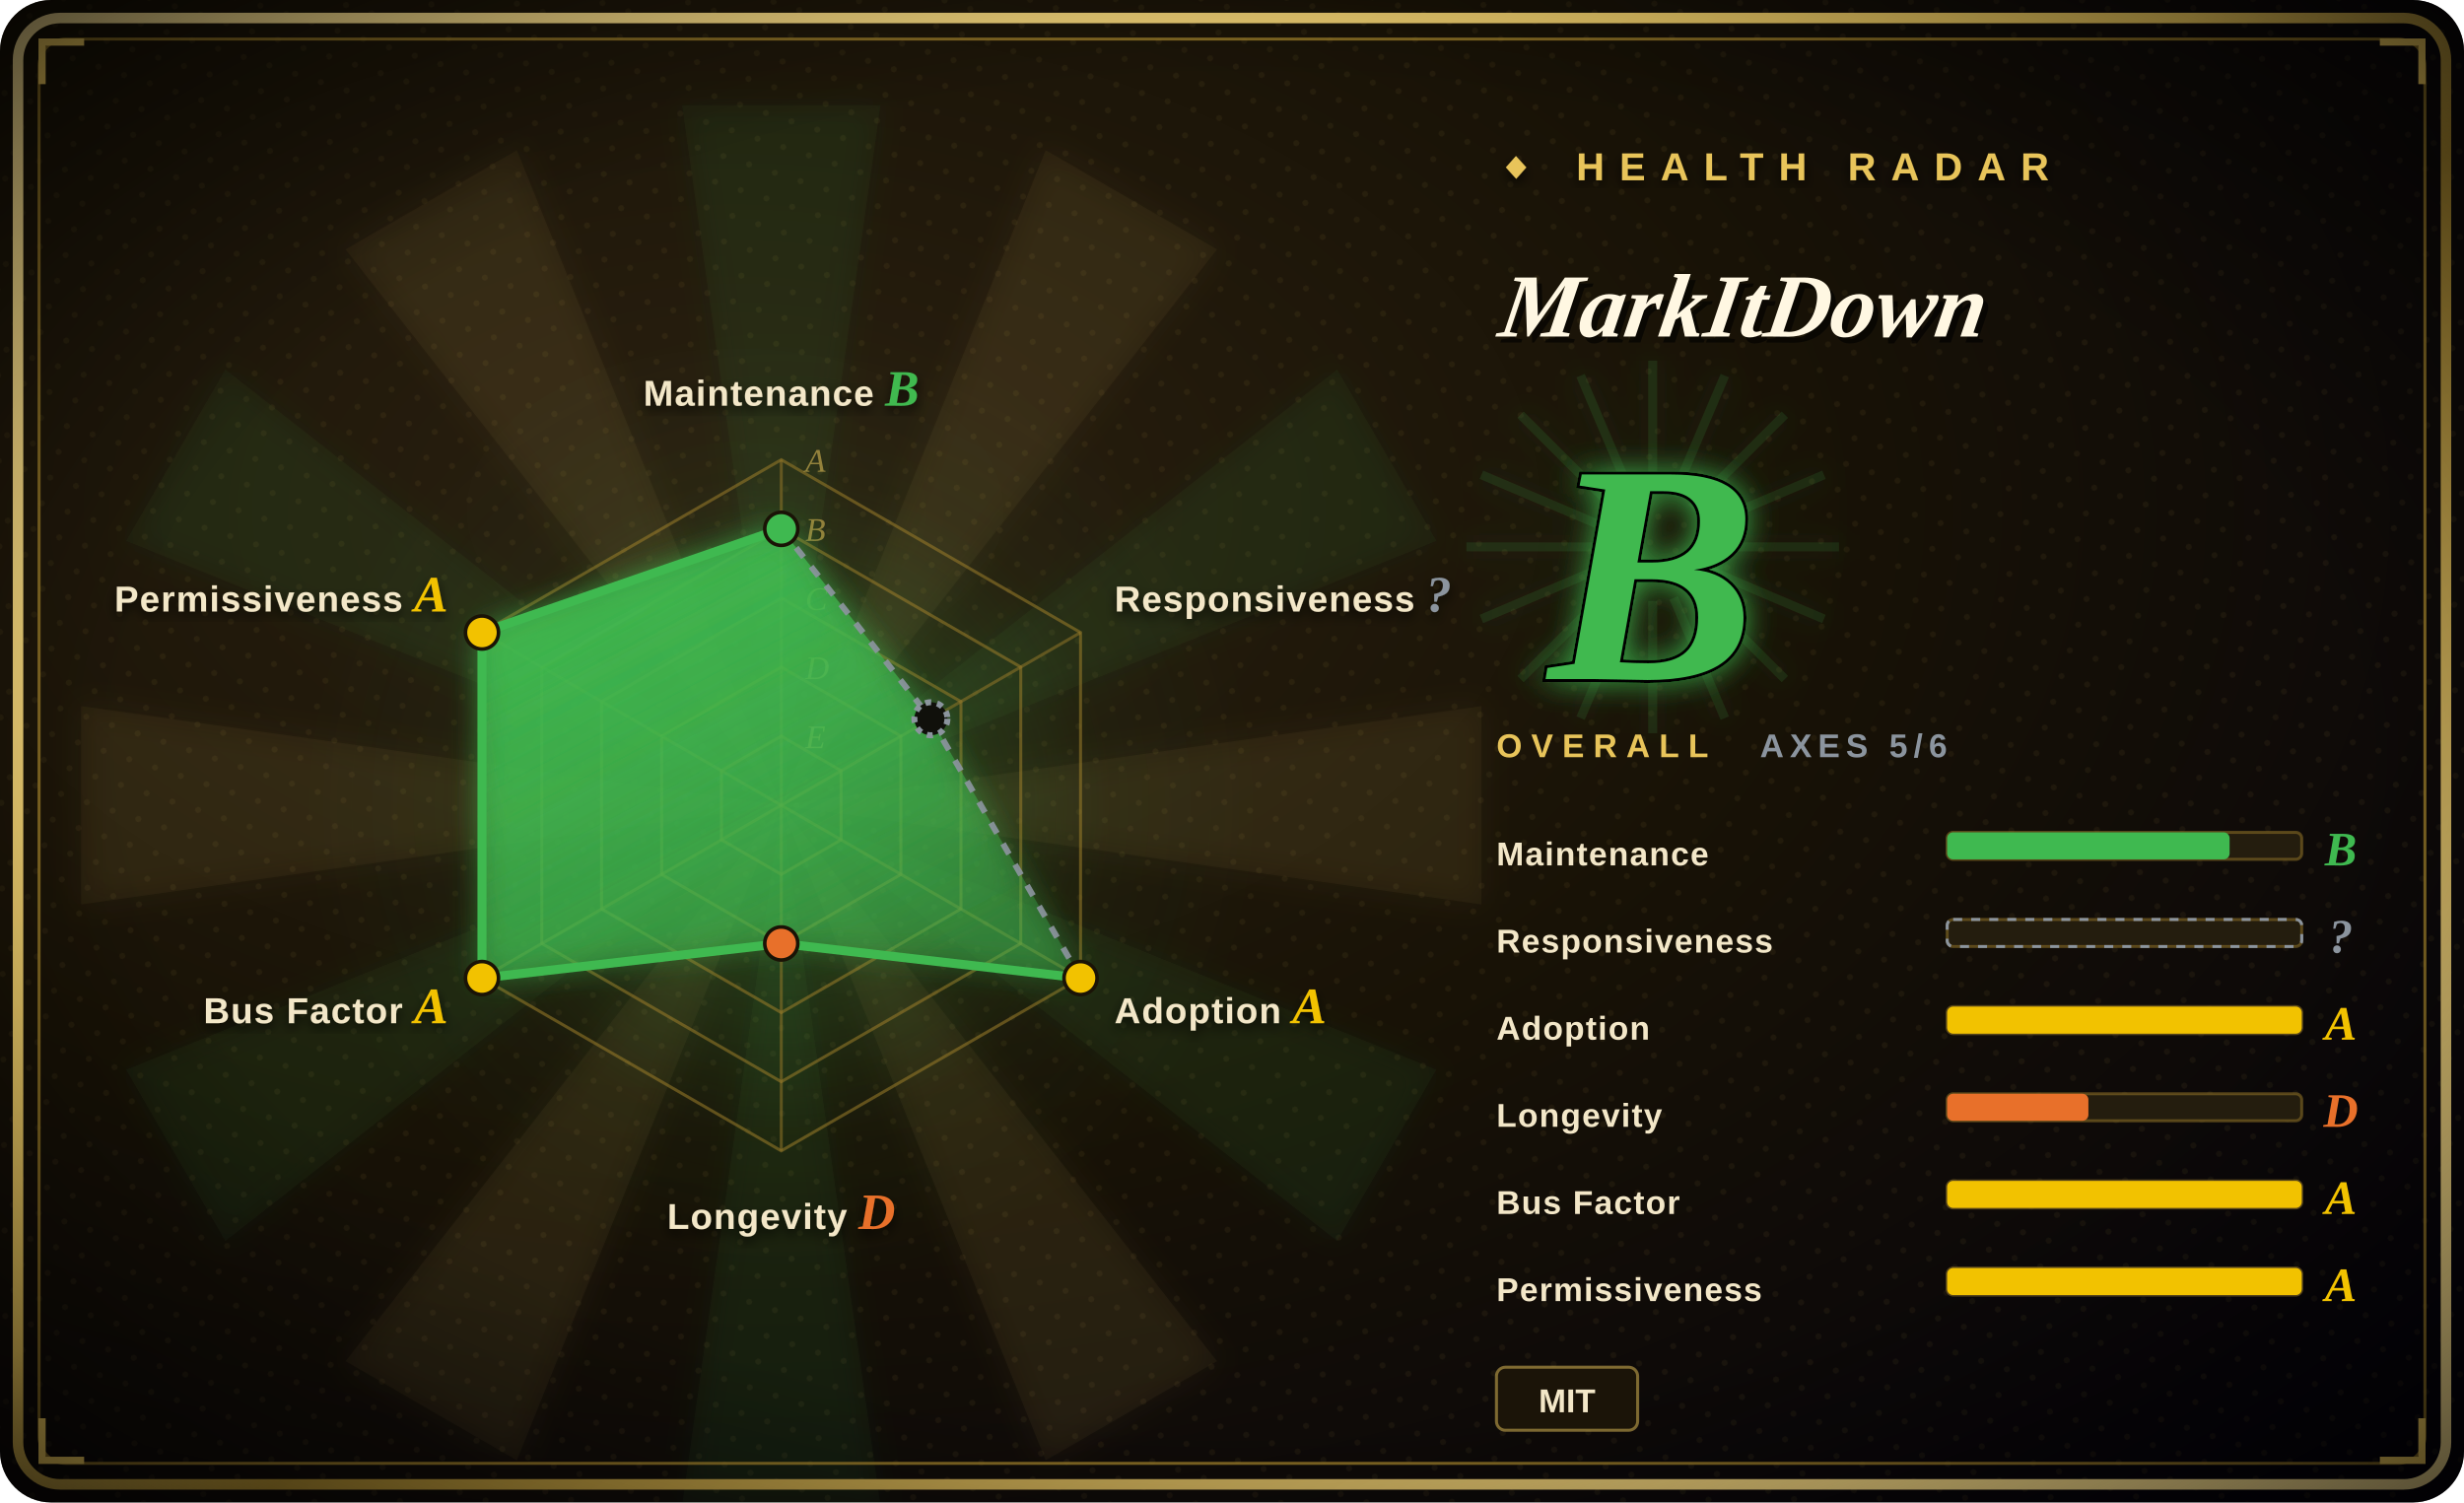
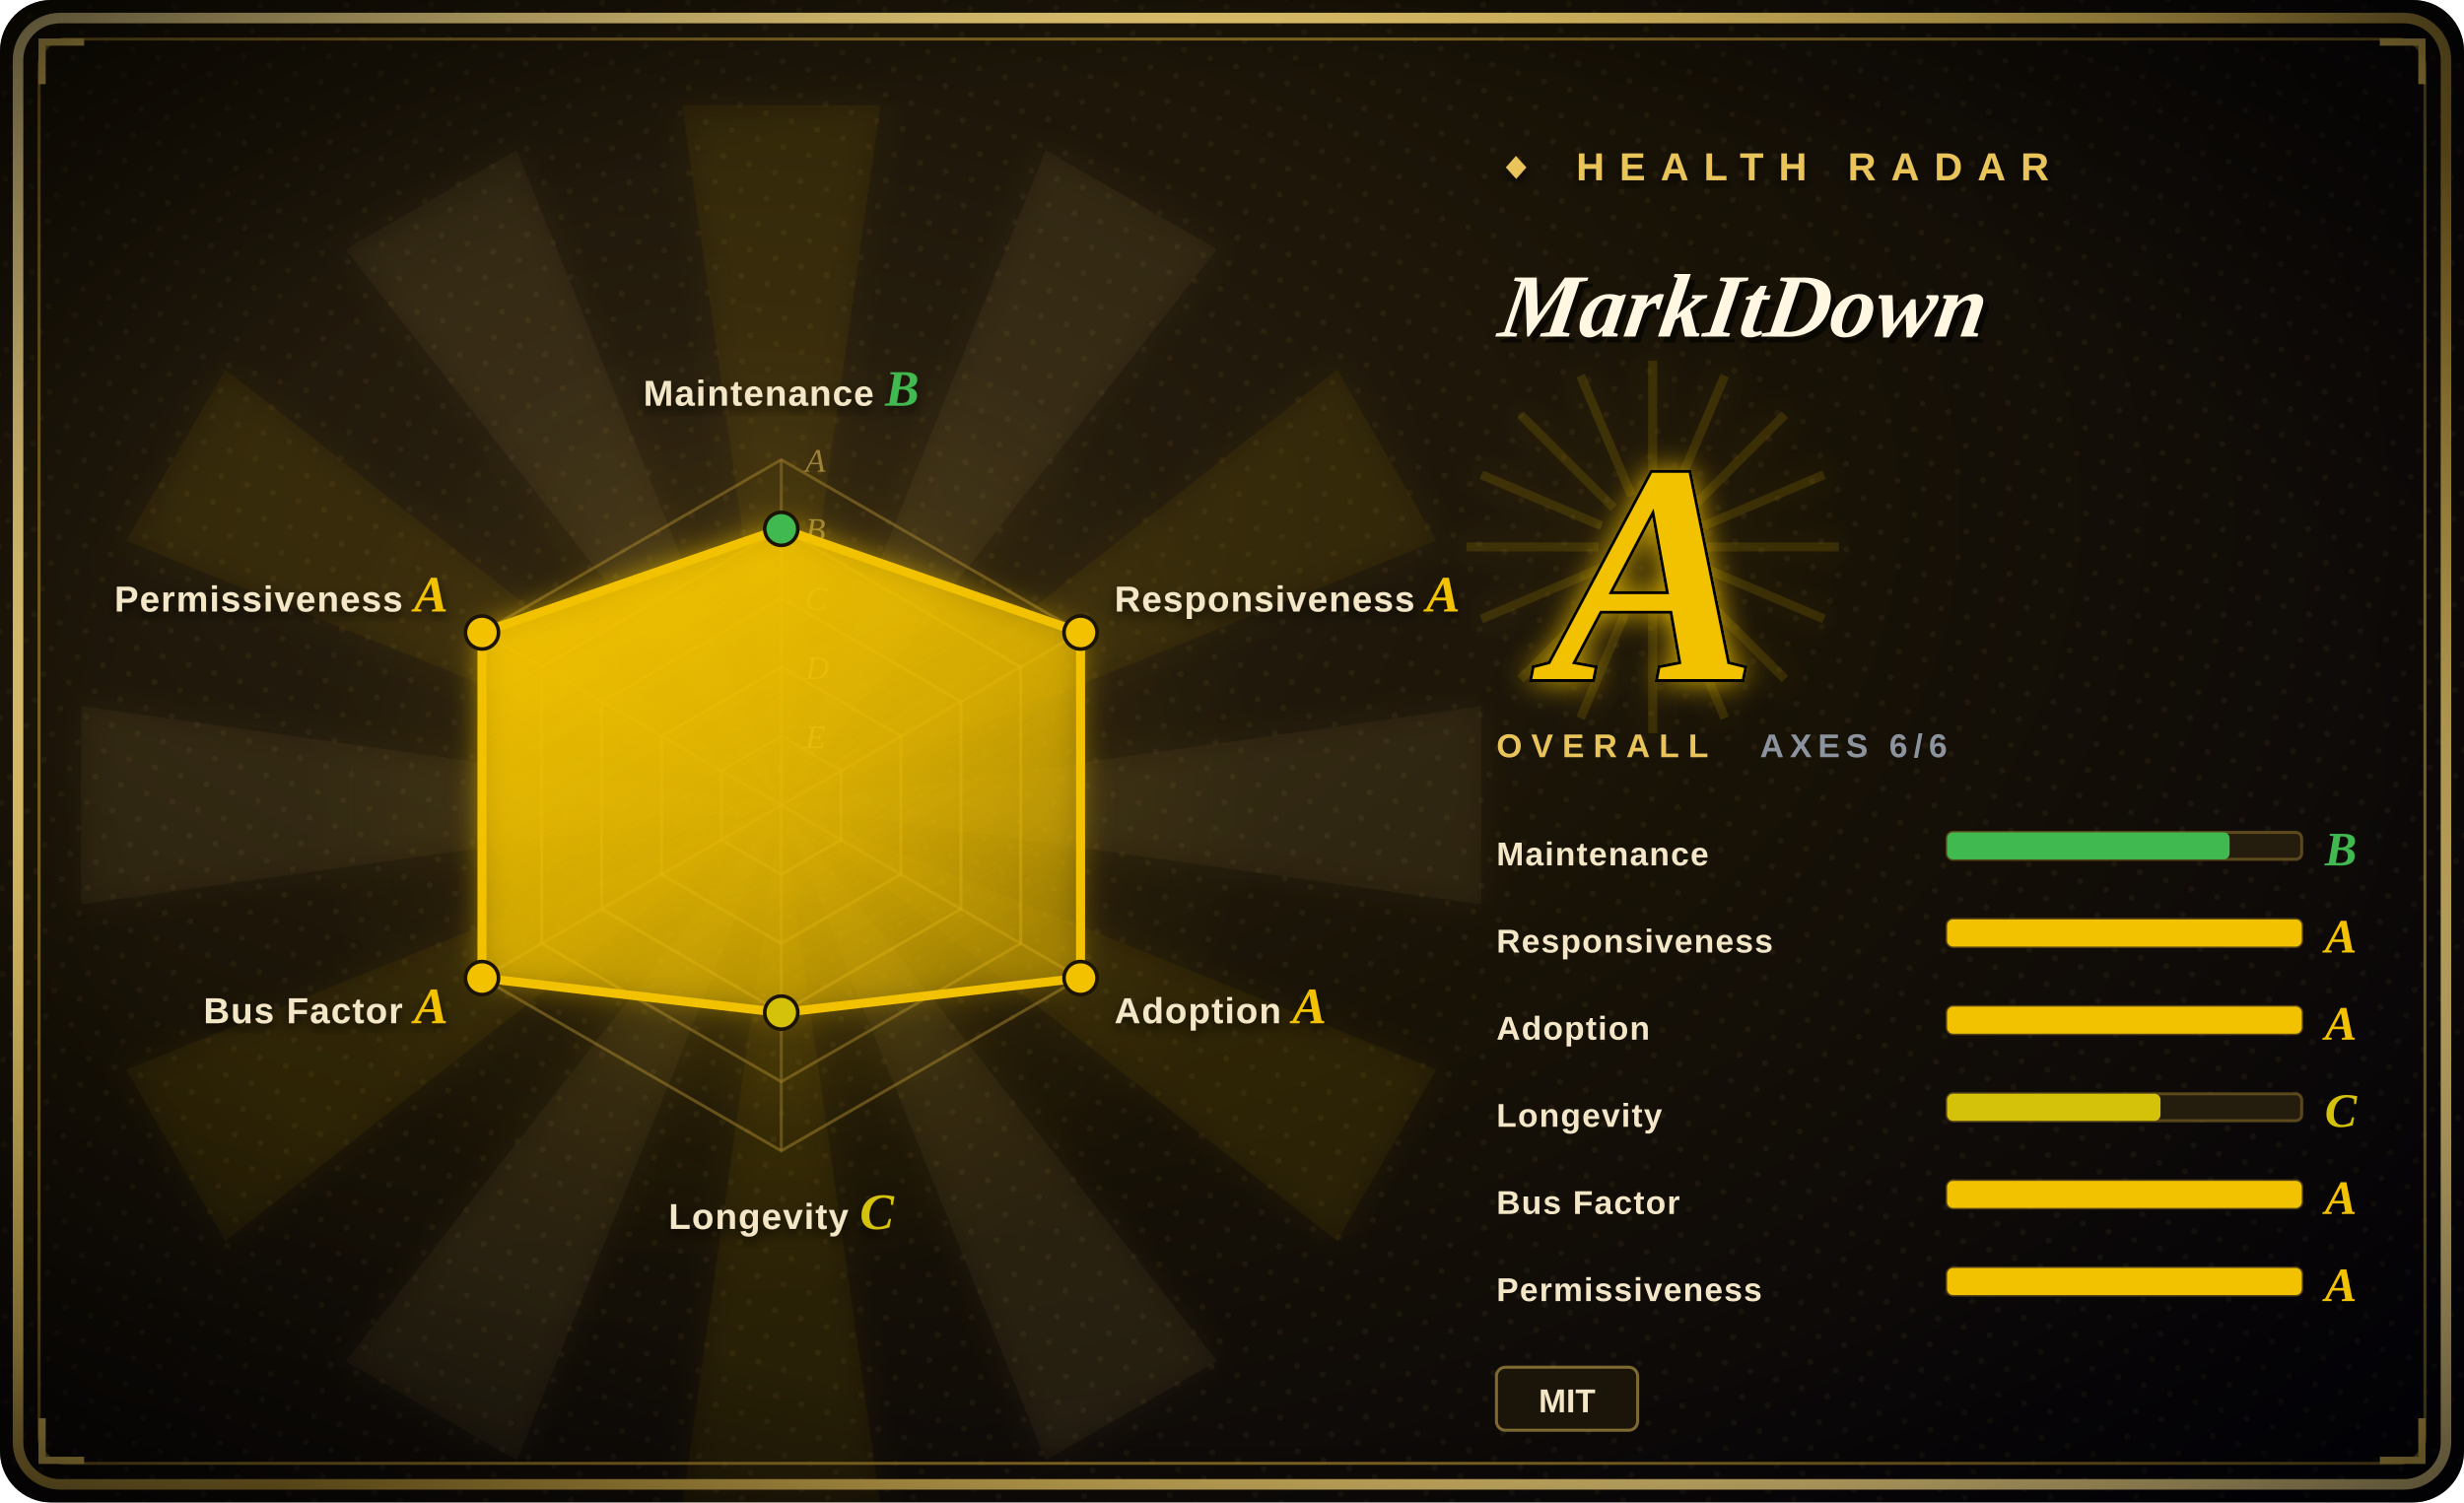
<svg xmlns="http://www.w3.org/2000/svg" width="820" height="500" viewBox="0 0 820 500">
  <defs>
    <radialGradient id="bg" cx="30%" cy="34%" r="90%">
      <stop offset="0%" stop-color="#2a2010" />
      <stop offset="48%" stop-color="#181206" />
      <stop offset="100%" stop-color="#05030a" />
    </radialGradient>
    <radialGradient id="vig" cx="50%" cy="50%" r="72%">
      <stop offset="62%" stop-color="#000000" stop-opacity="0" />
      <stop offset="100%" stop-color="#000000" stop-opacity="0.72" />
    </radialGradient>
    <linearGradient id="frame" x1="0" y1="0" x2="1" y2="1">
      <stop offset="0%" stop-color="#f6dd92" />
      <stop offset="45%" stop-color="#E8C45A" />
      <stop offset="55%" stop-color="#9c7d2a" />
      <stop offset="100%" stop-color="#f6dd92" />
    </linearGradient>
    <linearGradient id="poly" x1="0" y1="0" x2="0.7" y2="1">
-       <stop offset="0%" stop-color="#3FB950" stop-opacity="0.92" />
-       <stop offset="100%" stop-color="#3FB950" stop-opacity="0.34" />
+       <stop offset="0%" stop-color="#F2C200" stop-opacity="0.92" />
+       <stop offset="100%" stop-color="#F2C200" stop-opacity="0.34" />
    </linearGradient>
    <radialGradient id="halo" cx="50%" cy="50%" r="50%">
-       <stop offset="0%" stop-color="#3FB950" stop-opacity="0.34" />
-       <stop offset="68%" stop-color="#3FB950" stop-opacity="0.04" />
-       <stop offset="100%" stop-color="#3FB950" stop-opacity="0" />
+       <stop offset="0%" stop-color="#F2C200" stop-opacity="0.34" />
+       <stop offset="68%" stop-color="#F2C200" stop-opacity="0.04" />
+       <stop offset="100%" stop-color="#F2C200" stop-opacity="0" />
    </radialGradient>
    <filter id="glow" x="-60%" y="-60%" width="220%" height="220%">
      <feGaussianBlur stdDeviation="5" result="b" />
      <feMerge>
        <feMergeNode in="b" />
        <feMergeNode in="SourceGraphic" />
      </feMerge>
    </filter>
    <filter id="soft" x="-30%" y="-30%" width="160%" height="160%">
      <feDropShadow dx="0" dy="2" stdDeviation="2" flood-color="#000" flood-opacity="0.7" />
    </filter>
    <pattern id="halftone" width="9" height="9" patternUnits="userSpaceOnUse" patternTransform="rotate(18)">
      <circle cx="2" cy="2" r="1" fill="#E8C45A" fill-opacity="0.06" />
    </pattern>
  </defs>
  <rect width="820" height="500" rx="17" fill="url(#bg)" />
  <rect width="820" height="500" rx="17" fill="url(#halftone)" />
  <g opacity="0.5" filter="url(#glow)">
    <path d="M260,268 L493,235 L493,301 Z" fill="#E8C45A" fill-opacity="0.10" />
-     <path d="M260,268 L478,356 L445,413 Z" fill="#3FB950" fill-opacity="0.10" />
+     <path d="M260,268 L478,356 L445,413 Z" fill="#F2C200" fill-opacity="0.10" />
    <path d="M260,268 L405,453 L348,486 Z" fill="#E8C45A" fill-opacity="0.10" />
-     <path d="M260,268 L293,501 L227,501 Z" fill="#3FB950" fill-opacity="0.10" />
+     <path d="M260,268 L293,501 L227,501 Z" fill="#F2C200" fill-opacity="0.10" />
    <path d="M260,268 L172,486 L115,453 Z" fill="#E8C45A" fill-opacity="0.10" />
-     <path d="M260,268 L75,413 L42,356 Z" fill="#3FB950" fill-opacity="0.10" />
+     <path d="M260,268 L75,413 L42,356 Z" fill="#F2C200" fill-opacity="0.10" />
    <path d="M260,268 L27,301 L27,235 Z" fill="#E8C45A" fill-opacity="0.10" />
-     <path d="M260,268 L42,180 L75,123 Z" fill="#3FB950" fill-opacity="0.10" />
+     <path d="M260,268 L42,180 L75,123 Z" fill="#F2C200" fill-opacity="0.10" />
    <path d="M260,268 L115,83 L172,50 Z" fill="#E8C45A" fill-opacity="0.10" />
-     <path d="M260,268 L227,35 L293,35 Z" fill="#3FB950" fill-opacity="0.10" />
+     <path d="M260,268 L227,35 L293,35 Z" fill="#F2C200" fill-opacity="0.10" />
    <path d="M260,268 L348,50 L405,83 Z" fill="#E8C45A" fill-opacity="0.10" />
-     <path d="M260,268 L445,123 L478,180 Z" fill="#3FB950" fill-opacity="0.10" />
+     <path d="M260,268 L445,123 L478,180 Z" fill="#F2C200" fill-opacity="0.10" />
  </g>
  <circle cx="260" cy="268" r="161" fill="url(#halo)" />
  <rect x="6" y="6" width="808" height="488" rx="14" fill="none" stroke="url(#frame)" stroke-width="3.5" />
  <rect x="13" y="13" width="794" height="474" rx="9" fill="none" stroke="#9c7d2a" stroke-width="1" stroke-opacity="0.8" />
  <path d="M14,28 L14,14 L28,14" fill="none" stroke="#E8C45A" stroke-width="2.4" />
  <path d="M806,28 L806,14 L792,14" fill="none" stroke="#E8C45A" stroke-width="2.4" />
  <path d="M14,472 L14,486 L28,486" fill="none" stroke="#E8C45A" stroke-width="2.4" />
  <path d="M806,472 L806,486 L792,486" fill="none" stroke="#E8C45A" stroke-width="2.4" />
  <rect width="820" height="500" rx="17" fill="url(#vig)" />
  <polygon points="260.0,153.0 359.6,210.5 359.6,325.5 260.0,383.0 160.4,325.5 160.4,210.5" fill="none" stroke="#9c7d2a" stroke-opacity="0.55" stroke-width="1" />
  <polygon points="260.0,176.0 339.7,222.0 339.7,314.0 260.0,360.0 180.3,314.0 180.3,222.0" fill="none" stroke="#9c7d2a" stroke-opacity="0.55" stroke-width="1" />
  <polygon points="260.0,199.0 319.8,233.5 319.8,302.5 260.0,337.0 200.2,302.5 200.2,233.5" fill="none" stroke="#9c7d2a" stroke-opacity="0.55" stroke-width="1" />
  <polygon points="260.0,222.0 299.8,245.0 299.8,291.0 260.0,314.0 220.2,291.0 220.2,245.0" fill="none" stroke="#9c7d2a" stroke-opacity="0.55" stroke-width="1" />
  <polygon points="260.0,245.0 279.9,256.5 279.9,279.5 260.0,291.0 240.1,279.5 240.1,256.5" fill="none" stroke="#9c7d2a" stroke-opacity="0.55" stroke-width="1" />
  <line x1="260" y1="268" x2="260.0" y2="153.0" stroke="#9c7d2a" stroke-opacity="0.5" stroke-width="1" />
  <line x1="260" y1="268" x2="359.6" y2="210.5" stroke="#9c7d2a" stroke-opacity="0.5" stroke-width="1" />
  <line x1="260" y1="268" x2="359.6" y2="325.5" stroke="#9c7d2a" stroke-opacity="0.5" stroke-width="1" />
  <line x1="260" y1="268" x2="260.0" y2="383.0" stroke="#9c7d2a" stroke-opacity="0.5" stroke-width="1" />
  <line x1="260" y1="268" x2="160.4" y2="325.5" stroke="#9c7d2a" stroke-opacity="0.5" stroke-width="1" />
  <line x1="260" y1="268" x2="160.4" y2="210.5" stroke="#9c7d2a" stroke-opacity="0.5" stroke-width="1" />
  <text x="268" y="157.0" font-size="11" font-style="italic" fill="#E8C45A" fill-opacity="0.55" font-family="'Georgia','Times New Roman',serif">A</text>
  <text x="268" y="180.0" font-size="11" font-style="italic" fill="#E8C45A" fill-opacity="0.55" font-family="'Georgia','Times New Roman',serif">B</text>
  <text x="268" y="203.0" font-size="11" font-style="italic" fill="#E8C45A" fill-opacity="0.55" font-family="'Georgia','Times New Roman',serif">C</text>
  <text x="268" y="226.0" font-size="11" font-style="italic" fill="#E8C45A" fill-opacity="0.55" font-family="'Georgia','Times New Roman',serif">D</text>
  <text x="268" y="249.0" font-size="11" font-style="italic" fill="#E8C45A" fill-opacity="0.55" font-family="'Georgia','Times New Roman',serif">E</text>
-   <polygon points="260.0,176.0 309.8,239.2 359.6,325.5 260.0,314.0 160.4,325.5 160.4,210.5" fill="url(#poly)" filter="url(#glow)" />
-   <line x1="260.0" y1="176.0" x2="309.8" y2="239.2" stroke="#8B949E" stroke-width="2" stroke-dasharray="4 4" stroke-opacity="0.92" />
-   <line x1="309.8" y1="239.2" x2="359.6" y2="325.5" stroke="#8B949E" stroke-width="2" stroke-dasharray="4 4" stroke-opacity="0.92" />
-   <line x1="359.6" y1="325.5" x2="260.0" y2="314.0" stroke="#3FB950" stroke-width="3" />
-   <line x1="260.0" y1="314.0" x2="160.4" y2="325.5" stroke="#3FB950" stroke-width="3" />
-   <line x1="160.4" y1="325.5" x2="160.4" y2="210.5" stroke="#3FB950" stroke-width="3" />
-   <line x1="160.4" y1="210.5" x2="260.0" y2="176.0" stroke="#3FB950" stroke-width="3" />
+   <polygon points="260.0,176.0 359.6,210.5 359.6,325.5 260.0,337.0 160.4,325.5 160.4,210.5" fill="url(#poly)" filter="url(#glow)" />
+   <line x1="260.0" y1="176.0" x2="359.6" y2="210.5" stroke="#F2C200" stroke-width="3" />
+   <line x1="359.6" y1="210.5" x2="359.6" y2="325.5" stroke="#F2C200" stroke-width="3" />
+   <line x1="359.6" y1="325.5" x2="260.0" y2="337.0" stroke="#F2C200" stroke-width="3" />
+   <line x1="260.0" y1="337.0" x2="160.4" y2="325.5" stroke="#F2C200" stroke-width="3" />
+   <line x1="160.4" y1="325.5" x2="160.4" y2="210.5" stroke="#F2C200" stroke-width="3" />
+   <line x1="160.4" y1="210.5" x2="260.0" y2="176.0" stroke="#F2C200" stroke-width="3" />
  <circle cx="260.0" cy="176.0" r="5.5" fill="#3FB950" stroke="#1a1306" stroke-width="1.2" />
-   <circle cx="309.8" cy="239.2" r="5.5" fill="#10100b" stroke="#8B949E" stroke-width="2" stroke-dasharray="2 2" />
+   <circle cx="359.6" cy="210.5" r="5.5" fill="#F2C200" stroke="#1a1306" stroke-width="1.2" />
  <circle cx="359.6" cy="325.5" r="5.5" fill="#F2C200" stroke="#1a1306" stroke-width="1.2" />
-   <circle cx="260.0" cy="314.0" r="5.5" fill="#E8702A" stroke="#1a1306" stroke-width="1.2" />
+   <circle cx="260.0" cy="337.0" r="5.5" fill="#D4C20A" stroke="#1a1306" stroke-width="1.2" />
  <circle cx="160.4" cy="325.5" r="5.5" fill="#F2C200" stroke="#1a1306" stroke-width="1.2" />
  <circle cx="160.4" cy="210.5" r="5.5" fill="#F2C200" stroke="#1a1306" stroke-width="1.2" />
  <text x="260.0" y="135.0" font-size="12" font-weight="900" fill="#f3e7c8" text-anchor="middle" font-family="'Arial Black','Helvetica Neue',Arial,sans-serif" letter-spacing="0.4" filter="url(#soft)">Maintenance <tspan fill="#3FB950" font-family="'Georgia','Times New Roman',serif" font-style="italic" font-size="17">B</tspan>
  </text>
-   <text x="370.9" y="203.5" font-size="12" font-weight="900" fill="#f3e7c8" text-anchor="start" font-family="'Arial Black','Helvetica Neue',Arial,sans-serif" letter-spacing="0.4" filter="url(#soft)">Responsiveness <tspan fill="#8B949E" font-family="'Georgia','Times New Roman',serif" font-style="italic" font-size="17">?</tspan>
+   <text x="370.9" y="203.5" font-size="12" font-weight="900" fill="#f3e7c8" text-anchor="start" font-family="'Arial Black','Helvetica Neue',Arial,sans-serif" letter-spacing="0.4" filter="url(#soft)">Responsiveness <tspan fill="#F2C200" font-family="'Georgia','Times New Roman',serif" font-style="italic" font-size="17">A</tspan>
  </text>
  <text x="370.9" y="340.5" font-size="12" font-weight="900" fill="#f3e7c8" text-anchor="start" font-family="'Arial Black','Helvetica Neue',Arial,sans-serif" letter-spacing="0.4" filter="url(#soft)">Adoption <tspan fill="#F2C200" font-family="'Georgia','Times New Roman',serif" font-style="italic" font-size="17">A</tspan>
  </text>
-   <text x="260.0" y="409.0" font-size="12" font-weight="900" fill="#f3e7c8" text-anchor="middle" font-family="'Arial Black','Helvetica Neue',Arial,sans-serif" letter-spacing="0.4" filter="url(#soft)">Longevity <tspan fill="#E8702A" font-family="'Georgia','Times New Roman',serif" font-style="italic" font-size="17">D</tspan>
+   <text x="260.0" y="409.0" font-size="12" font-weight="900" fill="#f3e7c8" text-anchor="middle" font-family="'Arial Black','Helvetica Neue',Arial,sans-serif" letter-spacing="0.4" filter="url(#soft)">Longevity <tspan fill="#D4C20A" font-family="'Georgia','Times New Roman',serif" font-style="italic" font-size="17">C</tspan>
  </text>
  <text x="149.1" y="340.5" font-size="12" font-weight="900" fill="#f3e7c8" text-anchor="end" font-family="'Arial Black','Helvetica Neue',Arial,sans-serif" letter-spacing="0.4" filter="url(#soft)">Bus Factor <tspan fill="#F2C200" font-family="'Georgia','Times New Roman',serif" font-style="italic" font-size="17">A</tspan>
  </text>
  <text x="149.1" y="203.5" font-size="12" font-weight="900" fill="#f3e7c8" text-anchor="end" font-family="'Arial Black','Helvetica Neue',Arial,sans-serif" letter-spacing="0.4" filter="url(#soft)">Permissiveness <tspan fill="#F2C200" font-family="'Georgia','Times New Roman',serif" font-style="italic" font-size="17">A</tspan>
  </text>
  <text x="498" y="60" font-size="13" letter-spacing="5" fill="#E8C45A" font-weight="900" font-family="'Arial Black','Helvetica Neue',Arial,sans-serif" filter="url(#soft)">◆ HEALTH RADAR</text>
  <g transform="translate(498,112) skewX(-9)">
    <text x="2" y="2" font-size="30" font-weight="900" font-style="italic" fill="#000" fill-opacity="0.6" font-family="'Georgia','Times New Roman',serif">MarkItDown</text>
    <text x="0" y="0" font-size="30" font-weight="900" font-style="italic" fill="#fff7e2" font-family="'Georgia','Times New Roman',serif">MarkItDown</text>
  </g>
  <line x1="498" y1="124" x2="648" y2="124" stroke="url(#frame)" stroke-width="2" />
  <g opacity="0.85" filter="url(#glow)">
-     <line x1="568" y1="182" x2="612" y2="182" stroke="#3FB950" stroke-opacity="0.16" stroke-width="3" />
-     <line x1="567" y1="189" x2="607" y2="206" stroke="#3FB950" stroke-opacity="0.16" stroke-width="3" />
-     <line x1="563" y1="195" x2="594" y2="226" stroke="#3FB950" stroke-opacity="0.16" stroke-width="3" />
-     <line x1="557" y1="199" x2="574" y2="239" stroke="#3FB950" stroke-opacity="0.16" stroke-width="3" />
-     <line x1="550" y1="200" x2="550" y2="244" stroke="#3FB950" stroke-opacity="0.16" stroke-width="3" />
-     <line x1="543" y1="199" x2="526" y2="239" stroke="#3FB950" stroke-opacity="0.16" stroke-width="3" />
-     <line x1="537" y1="195" x2="506" y2="226" stroke="#3FB950" stroke-opacity="0.16" stroke-width="3" />
-     <line x1="533" y1="189" x2="493" y2="206" stroke="#3FB950" stroke-opacity="0.16" stroke-width="3" />
-     <line x1="532" y1="182" x2="488" y2="182" stroke="#3FB950" stroke-opacity="0.16" stroke-width="3" />
-     <line x1="533" y1="175" x2="493" y2="158" stroke="#3FB950" stroke-opacity="0.16" stroke-width="3" />
-     <line x1="537" y1="169" x2="506" y2="138" stroke="#3FB950" stroke-opacity="0.16" stroke-width="3" />
-     <line x1="543" y1="165" x2="526" y2="125" stroke="#3FB950" stroke-opacity="0.16" stroke-width="3" />
-     <line x1="550" y1="164" x2="550" y2="120" stroke="#3FB950" stroke-opacity="0.16" stroke-width="3" />
-     <line x1="557" y1="165" x2="574" y2="125" stroke="#3FB950" stroke-opacity="0.16" stroke-width="3" />
-     <line x1="563" y1="169" x2="594" y2="138" stroke="#3FB950" stroke-opacity="0.16" stroke-width="3" />
-     <line x1="567" y1="175" x2="607" y2="158" stroke="#3FB950" stroke-opacity="0.16" stroke-width="3" />
+     <line x1="568" y1="182" x2="612" y2="182" stroke="#F2C200" stroke-opacity="0.16" stroke-width="3" />
+     <line x1="567" y1="189" x2="607" y2="206" stroke="#F2C200" stroke-opacity="0.16" stroke-width="3" />
+     <line x1="563" y1="195" x2="594" y2="226" stroke="#F2C200" stroke-opacity="0.16" stroke-width="3" />
+     <line x1="557" y1="199" x2="574" y2="239" stroke="#F2C200" stroke-opacity="0.16" stroke-width="3" />
+     <line x1="550" y1="200" x2="550" y2="244" stroke="#F2C200" stroke-opacity="0.16" stroke-width="3" />
+     <line x1="543" y1="199" x2="526" y2="239" stroke="#F2C200" stroke-opacity="0.16" stroke-width="3" />
+     <line x1="537" y1="195" x2="506" y2="226" stroke="#F2C200" stroke-opacity="0.16" stroke-width="3" />
+     <line x1="533" y1="189" x2="493" y2="206" stroke="#F2C200" stroke-opacity="0.16" stroke-width="3" />
+     <line x1="532" y1="182" x2="488" y2="182" stroke="#F2C200" stroke-opacity="0.16" stroke-width="3" />
+     <line x1="533" y1="175" x2="493" y2="158" stroke="#F2C200" stroke-opacity="0.16" stroke-width="3" />
+     <line x1="537" y1="169" x2="506" y2="138" stroke="#F2C200" stroke-opacity="0.16" stroke-width="3" />
+     <line x1="543" y1="165" x2="526" y2="125" stroke="#F2C200" stroke-opacity="0.16" stroke-width="3" />
+     <line x1="550" y1="164" x2="550" y2="120" stroke="#F2C200" stroke-opacity="0.16" stroke-width="3" />
+     <line x1="557" y1="165" x2="574" y2="125" stroke="#F2C200" stroke-opacity="0.16" stroke-width="3" />
+     <line x1="563" y1="169" x2="594" y2="138" stroke="#F2C200" stroke-opacity="0.16" stroke-width="3" />
+     <line x1="567" y1="175" x2="607" y2="158" stroke="#F2C200" stroke-opacity="0.16" stroke-width="3" />
  </g>
-   <text x="550" y="226" font-size="104" font-weight="900" font-style="italic" text-anchor="middle" fill="#3FB950" stroke="#000" stroke-width="2" paint-order="stroke" font-family="'Georgia','Times New Roman',serif" filter="url(#glow)">B</text>
+   <text x="550" y="226" font-size="104" font-weight="900" font-style="italic" text-anchor="middle" fill="#F2C200" stroke="#000" stroke-width="2" paint-order="stroke" font-family="'Georgia','Times New Roman',serif" filter="url(#glow)">A</text>
  <text x="498" y="252" font-size="11" letter-spacing="3" fill="#E8C45A" font-family="'Arial Black','Helvetica Neue',Arial,sans-serif" font-weight="900">OVERALL</text>
-   <text x="648" y="252" font-size="11" letter-spacing="2" fill="#8B949E" font-family="'Arial Black','Helvetica Neue',Arial,sans-serif" font-weight="900" text-anchor="end">AXES 5/6</text>
+   <text x="648" y="252" font-size="11" letter-spacing="2" fill="#8B949E" font-family="'Arial Black','Helvetica Neue',Arial,sans-serif" font-weight="900" text-anchor="end">AXES 6/6</text>
  <text x="498" y="288" font-size="11" font-weight="900" fill="#f3e7c8" font-family="'Arial Black','Helvetica Neue',Arial,sans-serif" letter-spacing="0.4">Maintenance</text>
  <rect x="648" y="277" width="118" height="9" rx="2" fill="#241d0e" stroke="#9c7d2a" stroke-opacity="0.5" />
  <rect x="648" y="277" width="94" height="9" rx="2" fill="#3FB950" />
  <text x="779" y="288" font-size="16" font-weight="900" font-style="italic" fill="#3FB950" font-family="'Georgia','Times New Roman',serif" text-anchor="middle">B</text>
  <text x="498" y="317" font-size="11" font-weight="900" fill="#f3e7c8" font-family="'Arial Black','Helvetica Neue',Arial,sans-serif" letter-spacing="0.4">Responsiveness</text>
  <rect x="648" y="306" width="118" height="9" rx="2" fill="#241d0e" stroke="#9c7d2a" stroke-opacity="0.5" />
-   <rect x="648" y="306" width="118" height="9" rx="2" fill="none" stroke="#8B949E" stroke-dasharray="3 3" />
-   <text x="779" y="317" font-size="16" font-weight="900" font-style="italic" fill="#8B949E" font-family="'Georgia','Times New Roman',serif" text-anchor="middle">?</text>
+   <rect x="648" y="306" width="118" height="9" rx="2" fill="#F2C200" />
+   <text x="779" y="317" font-size="16" font-weight="900" font-style="italic" fill="#F2C200" font-family="'Georgia','Times New Roman',serif" text-anchor="middle">A</text>
  <text x="498" y="346" font-size="11" font-weight="900" fill="#f3e7c8" font-family="'Arial Black','Helvetica Neue',Arial,sans-serif" letter-spacing="0.4">Adoption</text>
  <rect x="648" y="335" width="118" height="9" rx="2" fill="#241d0e" stroke="#9c7d2a" stroke-opacity="0.5" />
  <rect x="648" y="335" width="118" height="9" rx="2" fill="#F2C200" />
  <text x="779" y="346" font-size="16" font-weight="900" font-style="italic" fill="#F2C200" font-family="'Georgia','Times New Roman',serif" text-anchor="middle">A</text>
  <text x="498" y="375" font-size="11" font-weight="900" fill="#f3e7c8" font-family="'Arial Black','Helvetica Neue',Arial,sans-serif" letter-spacing="0.4">Longevity</text>
  <rect x="648" y="364" width="118" height="9" rx="2" fill="#241d0e" stroke="#9c7d2a" stroke-opacity="0.5" />
-   <rect x="648" y="364" width="47" height="9" rx="2" fill="#E8702A" />
-   <text x="779" y="375" font-size="16" font-weight="900" font-style="italic" fill="#E8702A" font-family="'Georgia','Times New Roman',serif" text-anchor="middle">D</text>
+   <rect x="648" y="364" width="71" height="9" rx="2" fill="#D4C20A" />
+   <text x="779" y="375" font-size="16" font-weight="900" font-style="italic" fill="#D4C20A" font-family="'Georgia','Times New Roman',serif" text-anchor="middle">C</text>
  <text x="498" y="404" font-size="11" font-weight="900" fill="#f3e7c8" font-family="'Arial Black','Helvetica Neue',Arial,sans-serif" letter-spacing="0.4">Bus Factor</text>
  <rect x="648" y="393" width="118" height="9" rx="2" fill="#241d0e" stroke="#9c7d2a" stroke-opacity="0.5" />
  <rect x="648" y="393" width="118" height="9" rx="2" fill="#F2C200" />
  <text x="779" y="404" font-size="16" font-weight="900" font-style="italic" fill="#F2C200" font-family="'Georgia','Times New Roman',serif" text-anchor="middle">A</text>
  <text x="498" y="433" font-size="11" font-weight="900" fill="#f3e7c8" font-family="'Arial Black','Helvetica Neue',Arial,sans-serif" letter-spacing="0.4">Permissiveness</text>
  <rect x="648" y="422" width="118" height="9" rx="2" fill="#241d0e" stroke="#9c7d2a" stroke-opacity="0.5" />
  <rect x="648" y="422" width="118" height="9" rx="2" fill="#F2C200" />
  <text x="779" y="433" font-size="16" font-weight="900" font-style="italic" fill="#F2C200" font-family="'Georgia','Times New Roman',serif" text-anchor="middle">A</text>
  <rect x="498" y="455" width="47" height="21" rx="3" fill="#1b1408" stroke="#E8C45A" stroke-opacity="0.5" />
  <text x="521.5" y="470" font-size="11" font-weight="700" fill="#f3e7c8" text-anchor="middle" font-family="'Arial Black','Helvetica Neue',Arial,sans-serif">MIT</text>
</svg>
